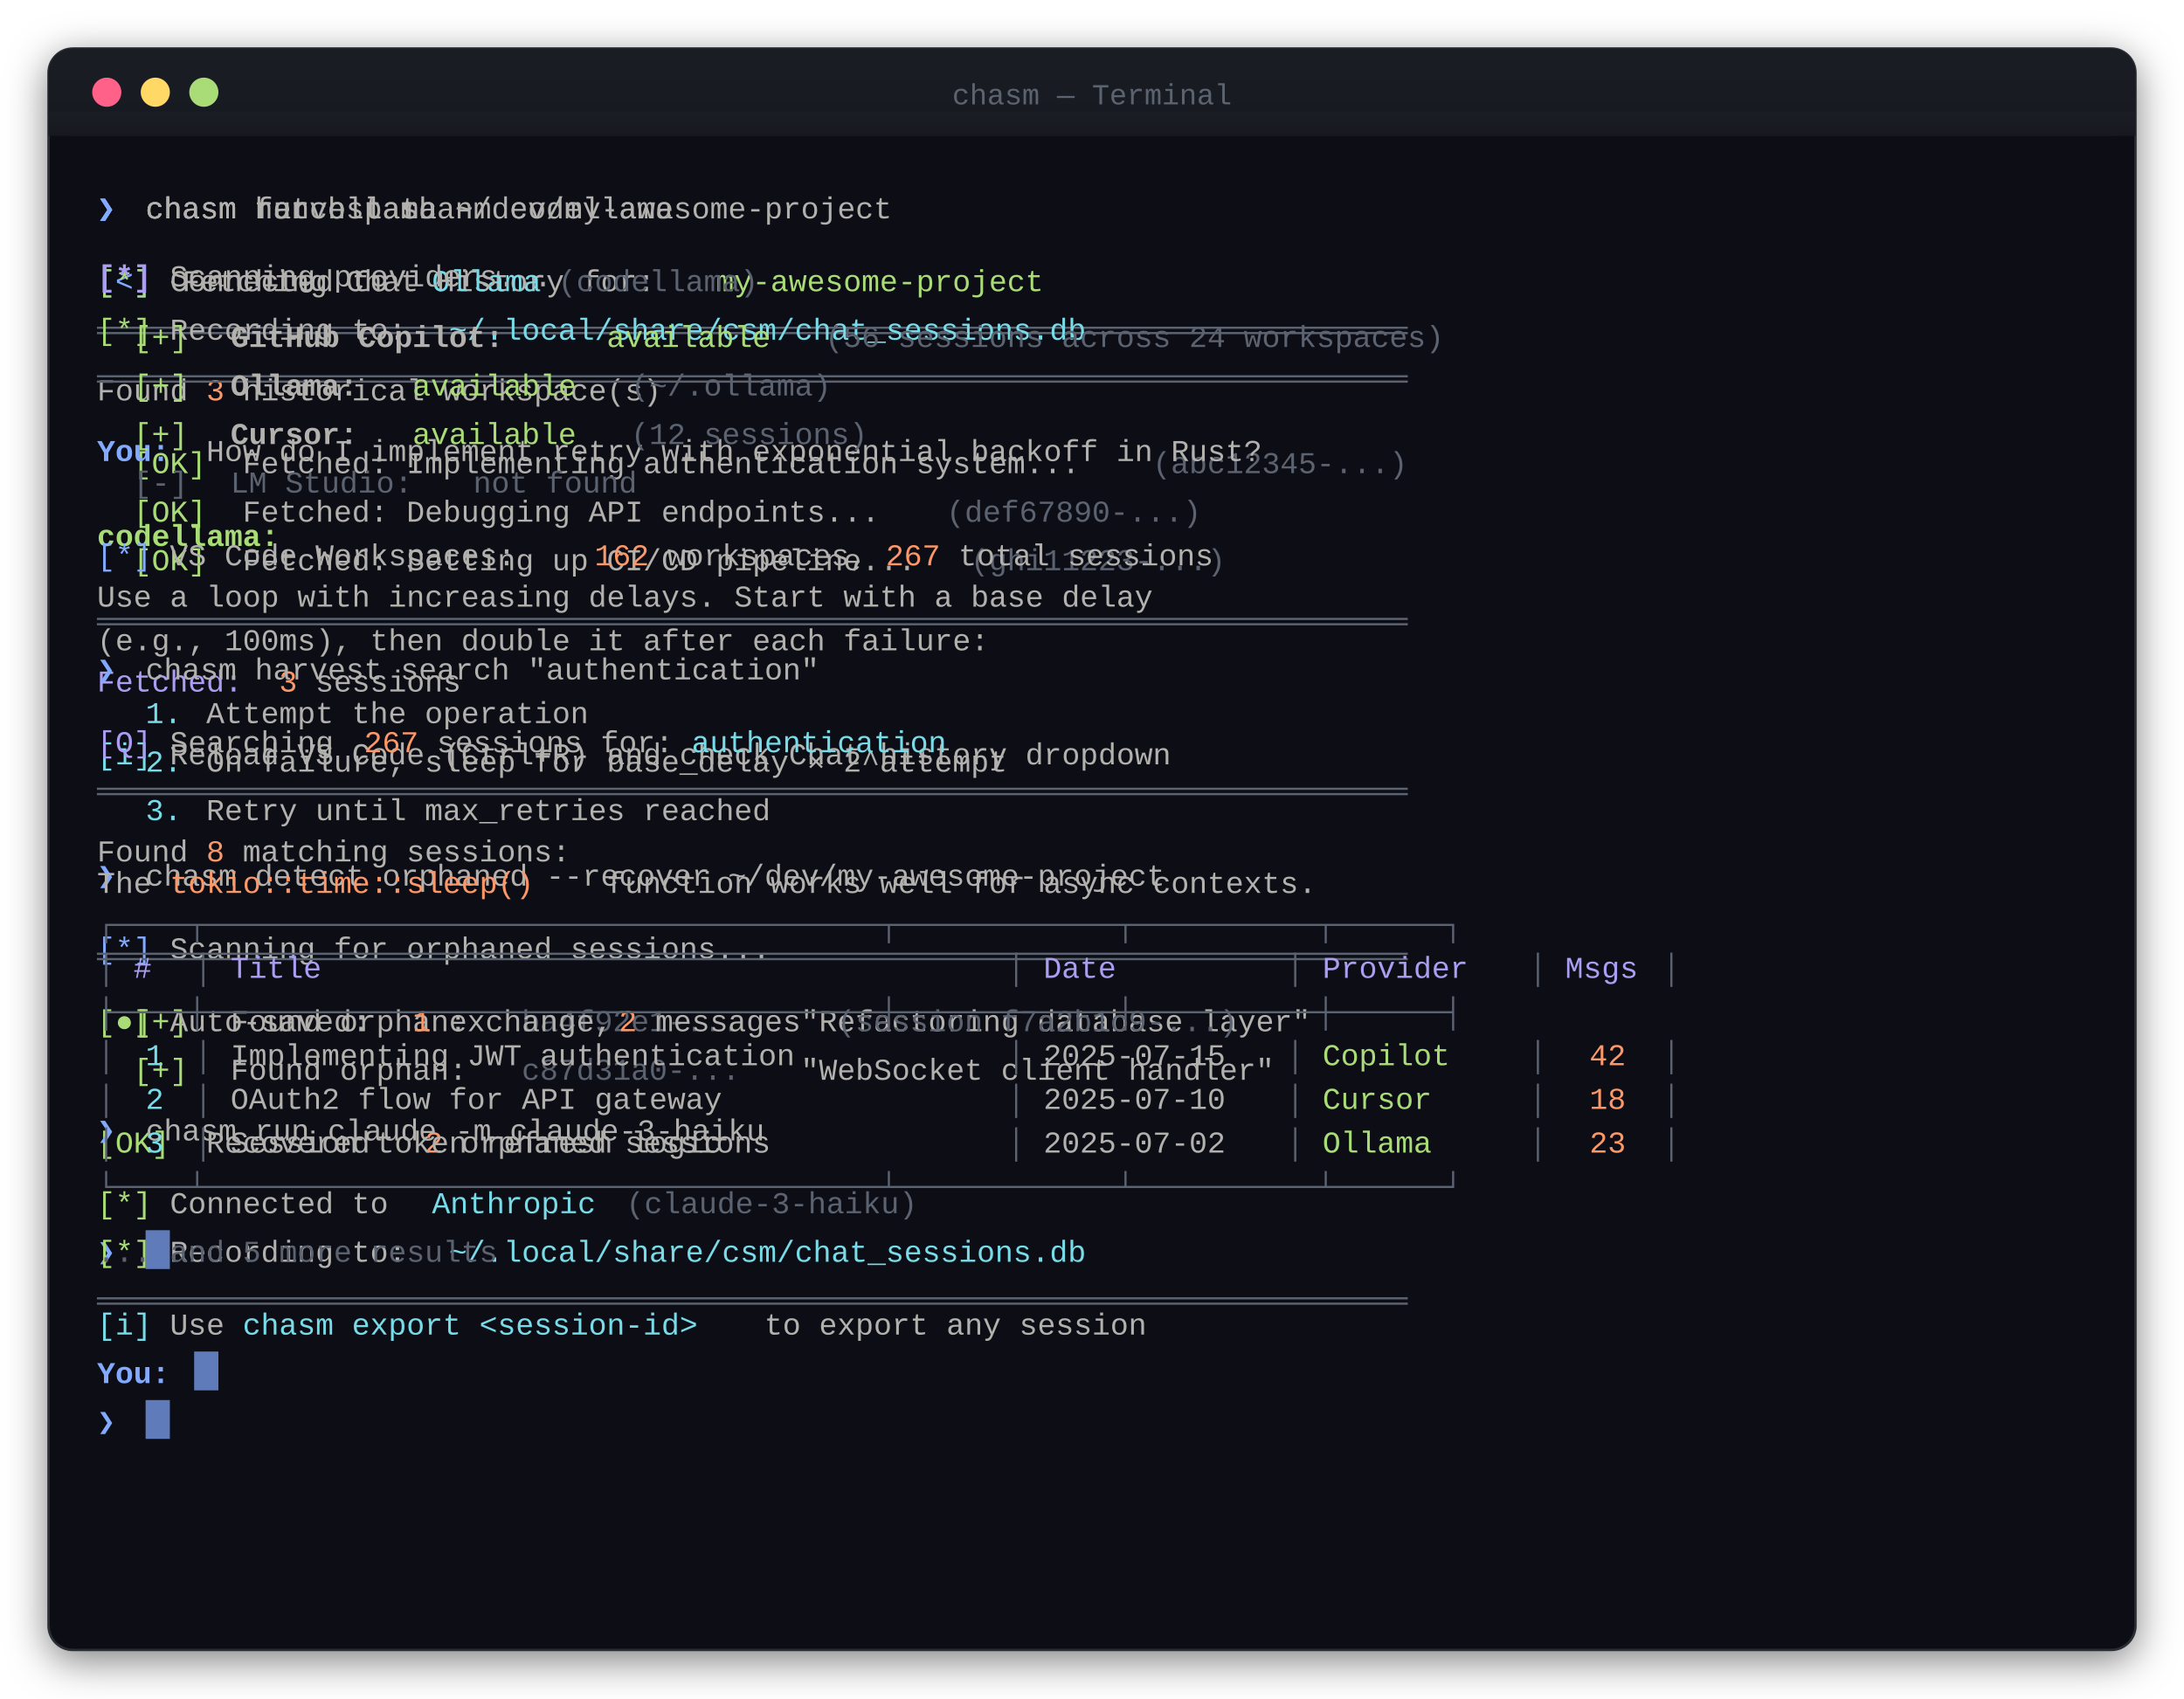
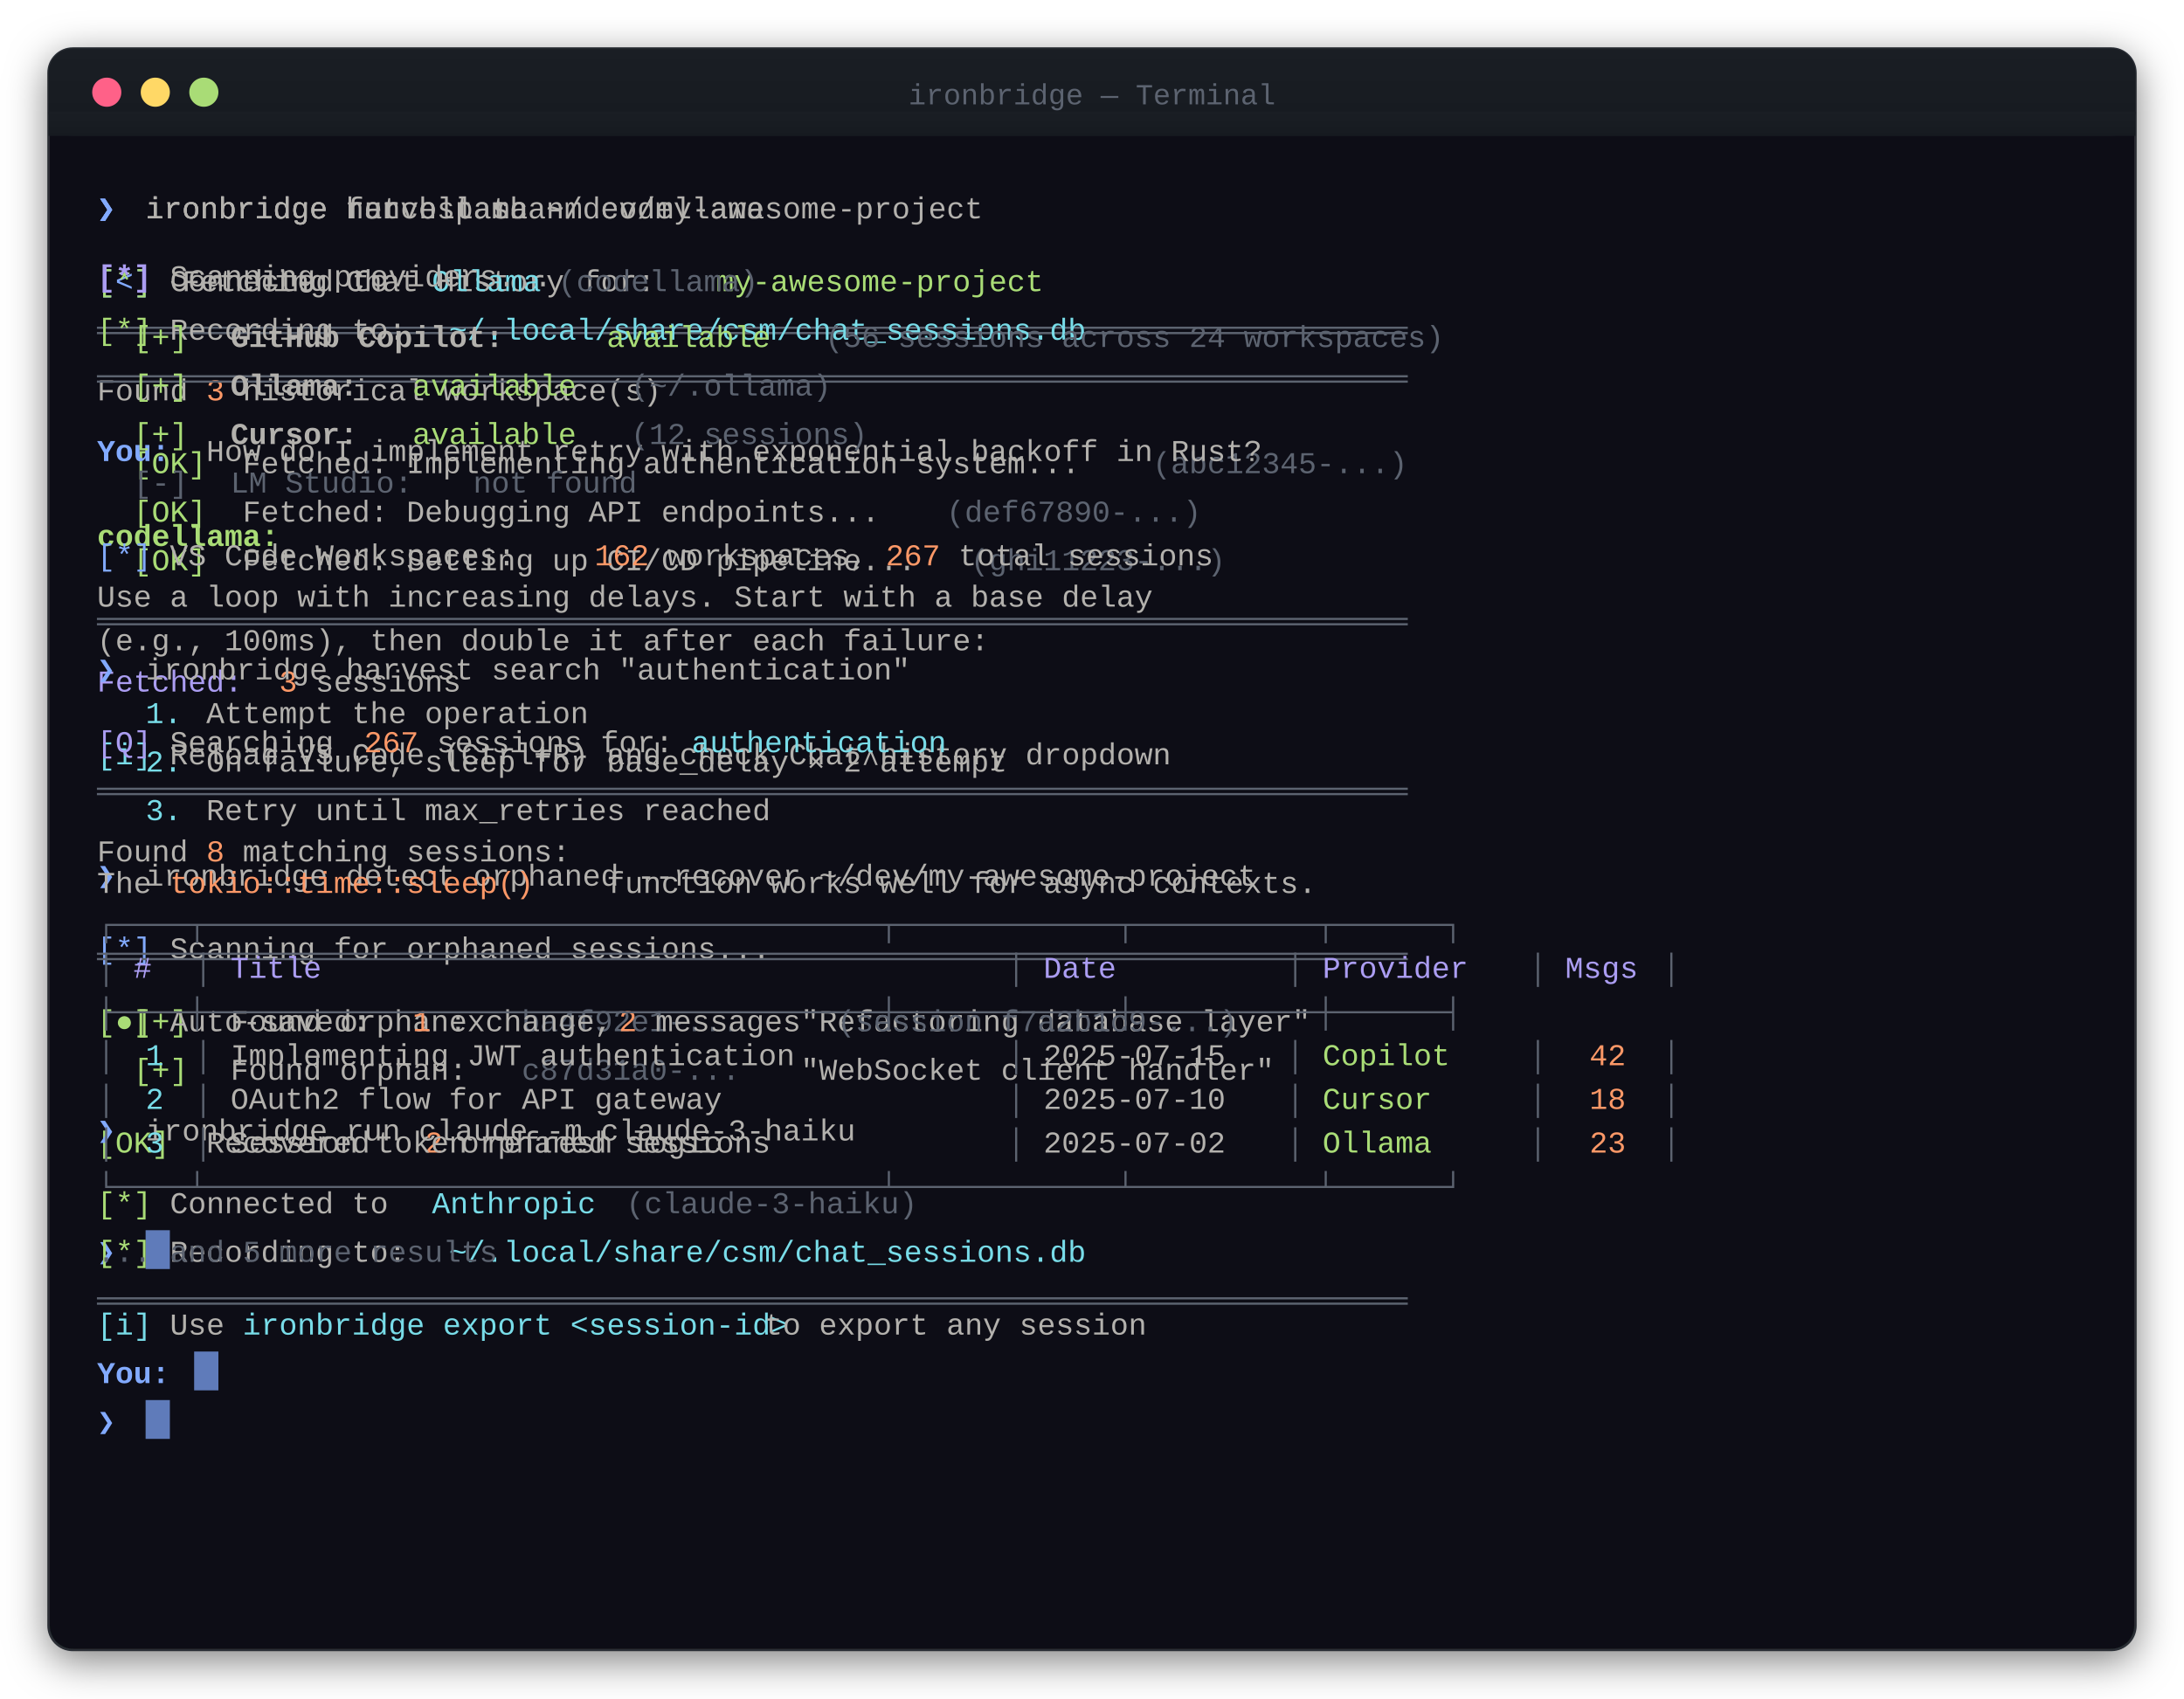
<svg xmlns="http://www.w3.org/2000/svg" viewBox="0 0 900 700" font-family="SF Mono, Menlo, Consolas, Liberation Mono, monospace" font-size="12.5">
  <defs>
    <linearGradient id="termBg" x1="0" y1="0" x2="0" y2="1">
      <stop offset="0%" stop-color="#0a0e14" />
      <stop offset="100%" stop-color="#0d1117" />
    </linearGradient>
    <linearGradient id="headerBg" x1="0" y1="0" x2="0" y2="1">
      <stop offset="0%" stop-color="#1a1e24" />
      <stop offset="100%" stop-color="#161a20" />
    </linearGradient>
    <filter id="shadow">
      <feDropShadow dx="0" dy="4" stdDeviation="8" flood-opacity="0.5" />
    </filter>
  </defs>
  <rect x="20" y="20" width="860" height="660" rx="10" ry="10" fill="url(#termBg)" filter="url(#shadow)" stroke="#2a2e34" stroke-width="1" />
  <rect x="20" y="20" width="860" height="36" rx="10" ry="10" fill="url(#headerBg)" />
  <rect x="20" y="46" width="860" height="10" fill="url(#headerBg)" />
  <circle cx="44" cy="38" r="6" fill="#ff6188" />
  <circle cx="64" cy="38" r="6" fill="#ffd866" />
  <circle cx="84" cy="38" r="6" fill="#a9dc76" />
-   <text x="450" y="43" fill="#5c6370" text-anchor="middle" font-size="12">chasm — Terminal</text>
+   <text x="450" y="43" fill="#5c6370" text-anchor="middle" font-size="12">ironbridge — Terminal</text>
  <g>
    <g>
      <animate attributeName="opacity" values="0;1;1;0;0;0;0;0;0" dur="24s" repeatCount="indefinite" keyTimes="0;0.02;0.30;0.33;0.34;0.50;0.67;0.84;1" />
      <text x="40" y="90" fill="#82aaff">❯</text>
-       <text x="60" y="90" fill="#b3b1ad">chasm fetch path ~/dev/my-awesome-project</text>
+       <text x="60" y="90" fill="#b3b1ad">ironbridge fetch path ~/dev/my-awesome-project</text>
      <text x="40" y="120" fill="#82aaff">[&lt;]</text>
      <text x="75" y="120" fill="#b3b1ad">Fetching Chat History for:</text>
      <text x="295" y="120" fill="#a9dc76">my-awesome-project</text>
      <text x="40" y="140" fill="#5c6370">════════════════════════════════════════════════════════════════════════</text>
      <text x="40" y="165" fill="#b3b1ad">Found</text>
      <text x="85" y="165" fill="#fc9867">3</text>
      <text x="100" y="165" fill="#b3b1ad">historical workspace(s)</text>
      <text x="55" y="195" fill="#a9dc76">[OK]</text>
      <text x="100" y="195" fill="#b3b1ad">Fetched: Implementing authentication system...</text>
      <text x="475" y="195" fill="#5c6370">(abc12345-...)</text>
      <text x="55" y="215" fill="#a9dc76">[OK]</text>
      <text x="100" y="215" fill="#b3b1ad">Fetched: Debugging API endpoints...</text>
      <text x="390" y="215" fill="#5c6370">(def67890-...)</text>
      <text x="55" y="235" fill="#a9dc76">[OK]</text>
      <text x="100" y="235" fill="#b3b1ad">Fetched: Setting up CI/CD pipeline...</text>
      <text x="400" y="235" fill="#5c6370">(ghi11223-...)</text>
      <text x="40" y="260" fill="#5c6370">════════════════════════════════════════════════════════════════════════</text>
      <text x="40" y="285" fill="#ab9df2">Fetched:</text>
      <text x="115" y="285" fill="#fc9867">3</text>
      <text x="130" y="285" fill="#b3b1ad">sessions</text>
      <text x="40" y="315" fill="#78dce8">[i]</text>
      <text x="70" y="315" fill="#b3b1ad">Reload VS Code (Ctrl+R) and check Chat history dropdown</text>
      <text x="40" y="365" fill="#82aaff">❯</text>
-       <text x="60" y="365" fill="#b3b1ad">chasm detect orphaned --recover ~/dev/my-awesome-project</text>
+       <text x="60" y="365" fill="#b3b1ad">ironbridge detect orphaned --recover ~/dev/my-awesome-project</text>
      <text x="40" y="395" fill="#82aaff">[*]</text>
      <text x="70" y="395" fill="#b3b1ad">Scanning for orphaned sessions...</text>
      <text x="55" y="425" fill="#a9dc76">[+]</text>
      <text x="95" y="425" fill="#b3b1ad">Found orphan:</text>
      <text x="215" y="425" fill="#5c6370">ba4f92e1-...</text>
      <text x="330" y="425" fill="#b3b1ad">"Refactoring database layer"</text>
      <text x="55" y="445" fill="#a9dc76">[+]</text>
      <text x="95" y="445" fill="#b3b1ad">Found orphan:</text>
      <text x="215" y="445" fill="#5c6370">c87d31a0-...</text>
      <text x="330" y="445" fill="#b3b1ad">"WebSocket client handler"</text>
      <text x="40" y="475" fill="#a9dc76">[OK]</text>
      <text x="85" y="475" fill="#b3b1ad">Recovered</text>
      <text x="175" y="475" fill="#fc9867">2</text>
      <text x="190" y="475" fill="#b3b1ad">orphaned sessions</text>
      <text x="40" y="520" fill="#82aaff">❯</text>
      <rect x="60" y="507" width="10" height="16" fill="#82aaff" opacity="0.7">
        <animate attributeName="opacity" values="0.7;0;0.7" dur="1.2s" repeatCount="indefinite" />
      </rect>
    </g>
    <g>
      <animate attributeName="opacity" values="0;0;0;0;1;1;0;0;0" dur="24s" repeatCount="indefinite" keyTimes="0;0.30;0.33;0.36;0.37;0.63;0.66;0.67;1" />
      <text x="40" y="90" fill="#82aaff">❯</text>
-       <text x="60" y="90" fill="#b3b1ad">chasm run ollama -m codellama</text>
+       <text x="60" y="90" fill="#b3b1ad">ironbridge run ollama -m codellama</text>
      <text x="40" y="120" fill="#a9dc76">[*]</text>
      <text x="70" y="120" fill="#b3b1ad">Connected to</text>
      <text x="178" y="120" fill="#78dce8">Ollama</text>
      <text x="230" y="120" fill="#5c6370">(codellama)</text>
      <text x="40" y="140" fill="#a9dc76">[*]</text>
      <text x="70" y="140" fill="#b3b1ad">Recording to:</text>
      <text x="185" y="140" fill="#78dce8">~/.local/share/csm/chat_sessions.db</text>
      <text x="40" y="160" fill="#5c6370">════════════════════════════════════════════════════════════════════════</text>
      <text x="40" y="190" fill="#82aaff" font-weight="bold">You:</text>
      <text x="85" y="190" fill="#b3b1ad">How do I implement retry with exponential backoff in Rust?</text>
      <text x="40" y="225" fill="#a9dc76" font-weight="bold">codellama:</text>
      <text x="40" y="250" fill="#b3b1ad">Use a loop with increasing delays. Start with a base delay</text>
      <text x="40" y="268" fill="#b3b1ad">(e.g., 100ms), then double it after each failure:</text>
      <text x="60" y="298" fill="#78dce8">1.</text>
      <text x="85" y="298" fill="#b3b1ad">Attempt the operation</text>
      <text x="60" y="318" fill="#78dce8">2.</text>
      <text x="85" y="318" fill="#b3b1ad">On failure, sleep for base_delay × 2^attempt</text>
      <text x="60" y="338" fill="#78dce8">3.</text>
      <text x="85" y="338" fill="#b3b1ad">Retry until max_retries reached</text>
      <text x="40" y="368" fill="#b3b1ad">The</text>
      <text x="70" y="368" fill="#fc9867">tokio::time::sleep()</text>
      <text x="250" y="368" fill="#b3b1ad">function works well for async contexts.</text>
      <text x="40" y="398" fill="#5c6370">════════════════════════════════════════════════════════════════════════</text>
      <text x="40" y="425" fill="#a9dc76">[●]</text>
      <text x="70" y="425" fill="#b3b1ad">Auto-saved:</text>
      <text x="170" y="425" fill="#fc9867">1</text>
      <text x="185" y="425" fill="#b3b1ad">exchange,</text>
      <text x="255" y="425" fill="#fc9867">2</text>
      <text x="270" y="425" fill="#b3b1ad">messages</text>
      <text x="345" y="425" fill="#5c6370">(session f7a2b1c9-...)</text>
      <text x="40" y="470" fill="#82aaff">❯</text>
-       <text x="60" y="470" fill="#b3b1ad">chasm run claude -m claude-3-haiku</text>
+       <text x="60" y="470" fill="#b3b1ad">ironbridge run claude -m claude-3-haiku</text>
      <text x="40" y="500" fill="#a9dc76">[*]</text>
      <text x="70" y="500" fill="#b3b1ad">Connected to</text>
      <text x="178" y="500" fill="#78dce8">Anthropic</text>
      <text x="258" y="500" fill="#5c6370">(claude-3-haiku)</text>
      <text x="40" y="520" fill="#a9dc76">[*]</text>
      <text x="70" y="520" fill="#b3b1ad">Recording to:</text>
      <text x="185" y="520" fill="#78dce8">~/.local/share/csm/chat_sessions.db</text>
      <text x="40" y="540" fill="#5c6370">════════════════════════════════════════════════════════════════════════</text>
      <text x="40" y="570" fill="#82aaff" font-weight="bold">You:</text>
      <rect x="80" y="557" width="10" height="16" fill="#82aaff" opacity="0.7">
        <animate attributeName="opacity" values="0.7;0;0.7" dur="1.2s" repeatCount="indefinite" />
      </rect>
    </g>
    <g>
      <animate attributeName="opacity" values="0;0;0;0;0;0;0;1;1" dur="24s" repeatCount="indefinite" keyTimes="0;0.30;0.33;0.50;0.63;0.66;0.69;0.70;1" />
      <text x="40" y="90" fill="#82aaff">❯</text>
-       <text x="60" y="90" fill="#b3b1ad">chasm harvest scan</text>
+       <text x="60" y="90" fill="#b3b1ad">ironbridge harvest scan</text>
      <text x="40" y="118" fill="#ab9df2" font-weight="bold">[*]</text>
      <text x="70" y="118" fill="#b3b1ad">Scanning providers...</text>
      <text x="55" y="143" fill="#a9dc76">[+]</text>
      <text x="95" y="143" fill="#b3b1ad" font-weight="bold">GitHub Copilot:</text>
      <text x="250" y="143" fill="#a9dc76">available</text>
      <text x="340" y="143" fill="#5c6370">(56 sessions across 24 workspaces)</text>
      <text x="55" y="163" fill="#a9dc76">[+]</text>
      <text x="95" y="163" fill="#b3b1ad" font-weight="bold">Ollama:</text>
      <text x="170" y="163" fill="#a9dc76">available</text>
      <text x="260" y="163" fill="#5c6370">(~/.ollama)</text>
      <text x="55" y="183" fill="#a9dc76">[+]</text>
      <text x="95" y="183" fill="#b3b1ad" font-weight="bold">Cursor:</text>
      <text x="170" y="183" fill="#a9dc76">available</text>
      <text x="260" y="183" fill="#5c6370">(12 sessions)</text>
      <text x="55" y="203" fill="#5c6370">[-]</text>
      <text x="95" y="203" fill="#5c6370">LM Studio:</text>
      <text x="195" y="203" fill="#5c6370">not found</text>
      <text x="40" y="233" fill="#82aaff">[*]</text>
      <text x="70" y="233" fill="#b3b1ad">VS Code Workspaces:</text>
      <text x="245" y="233" fill="#fc9867">162</text>
      <text x="275" y="233" fill="#b3b1ad">workspaces,</text>
      <text x="365" y="233" fill="#fc9867">267</text>
      <text x="395" y="233" fill="#b3b1ad">total sessions</text>
      <text x="40" y="280" fill="#82aaff">❯</text>
-       <text x="60" y="280" fill="#b3b1ad">chasm harvest search "authentication"</text>
+       <text x="60" y="280" fill="#b3b1ad">ironbridge harvest search "authentication"</text>
      <text x="40" y="310" fill="#ab9df2">[Q]</text>
      <text x="70" y="310" fill="#b3b1ad">Searching</text>
      <text x="150" y="310" fill="#fc9867">267</text>
      <text x="180" y="310" fill="#b3b1ad">sessions for:</text>
      <text x="285" y="310" fill="#78dce8">authentication</text>
      <text x="40" y="330" fill="#5c6370">════════════════════════════════════════════════════════════════════════</text>
      <text x="40" y="355" fill="#b3b1ad">Found</text>
      <text x="85" y="355" fill="#fc9867">8</text>
      <text x="100" y="355" fill="#b3b1ad">matching sessions:</text>
      <text x="40" y="385" fill="#5c6370" xml:space="preserve">┌────┬─────────────────────────────────────┬────────────┬──────────┬──────┐</text>
      <text x="40" y="403" fill="#5c6370">│ </text>
      <text x="55" y="403" fill="#ab9df2">#</text>
      <text x="80" y="403" fill="#5c6370">│ </text>
      <text x="95" y="403" fill="#ab9df2">Title</text>
      <text x="415" y="403" fill="#5c6370">│ </text>
      <text x="430" y="403" fill="#ab9df2">Date</text>
      <text x="530" y="403" fill="#5c6370">│ </text>
      <text x="545" y="403" fill="#ab9df2">Provider</text>
      <text x="630" y="403" fill="#5c6370">│ </text>
      <text x="645" y="403" fill="#ab9df2">Msgs</text>
      <text x="685" y="403" fill="#5c6370">│</text>
      <text x="40" y="421" fill="#5c6370" xml:space="preserve">├────┼─────────────────────────────────────┼────────────┼──────────┼──────┤</text>
      <text x="40" y="439" fill="#5c6370">│ </text>
      <text x="60" y="439" fill="#78dce8">1</text>
      <text x="80" y="439" fill="#5c6370">│ </text>
      <text x="95" y="439" fill="#b3b1ad">Implementing JWT authentication</text>
      <text x="415" y="439" fill="#5c6370">│ </text>
      <text x="430" y="439" fill="#b3b1ad">2025-07-15</text>
      <text x="530" y="439" fill="#5c6370">│ </text>
      <text x="545" y="439" fill="#a9dc76">Copilot</text>
      <text x="630" y="439" fill="#5c6370">│ </text>
      <text x="655" y="439" fill="#fc9867">42</text>
      <text x="685" y="439" fill="#5c6370">│</text>
      <text x="40" y="457" fill="#5c6370">│ </text>
      <text x="60" y="457" fill="#78dce8">2</text>
      <text x="80" y="457" fill="#5c6370">│ </text>
      <text x="95" y="457" fill="#b3b1ad">OAuth2 flow for API gateway</text>
      <text x="415" y="457" fill="#5c6370">│ </text>
      <text x="430" y="457" fill="#b3b1ad">2025-07-10</text>
      <text x="530" y="457" fill="#5c6370">│ </text>
      <text x="545" y="457" fill="#a9dc76">Cursor</text>
      <text x="630" y="457" fill="#5c6370">│ </text>
      <text x="655" y="457" fill="#fc9867">18</text>
      <text x="685" y="457" fill="#5c6370">│</text>
      <text x="40" y="475" fill="#5c6370">│ </text>
      <text x="60" y="475" fill="#78dce8">3</text>
      <text x="80" y="475" fill="#5c6370">│ </text>
      <text x="95" y="475" fill="#b3b1ad">Session token refresh logic</text>
      <text x="415" y="475" fill="#5c6370">│ </text>
      <text x="430" y="475" fill="#b3b1ad">2025-07-02</text>
      <text x="530" y="475" fill="#5c6370">│ </text>
      <text x="545" y="475" fill="#a9dc76">Ollama</text>
      <text x="630" y="475" fill="#5c6370">│ </text>
      <text x="655" y="475" fill="#fc9867">23</text>
      <text x="685" y="475" fill="#5c6370">│</text>
      <text x="40" y="493" fill="#5c6370" xml:space="preserve">└────┴─────────────────────────────────────┴────────────┴──────────┴──────┘</text>
      <text x="40" y="520" fill="#5c6370">... and 5 more results</text>
      <text x="40" y="550" fill="#78dce8">[i]</text>
      <text x="70" y="550" fill="#b3b1ad">Use</text>
-       <text x="100" y="550" fill="#78dce8">chasm export &lt;session-id&gt;</text>
+       <text x="100" y="550" fill="#78dce8">ironbridge export &lt;session-id&gt;</text>
      <text x="315" y="550" fill="#b3b1ad">to export any session</text>
      <text x="40" y="590" fill="#82aaff">❯</text>
      <rect x="60" y="577" width="10" height="16" fill="#82aaff" opacity="0.7">
        <animate attributeName="opacity" values="0.7;0;0.7" dur="1.2s" repeatCount="indefinite" />
      </rect>
    </g>
  </g>
</svg>
